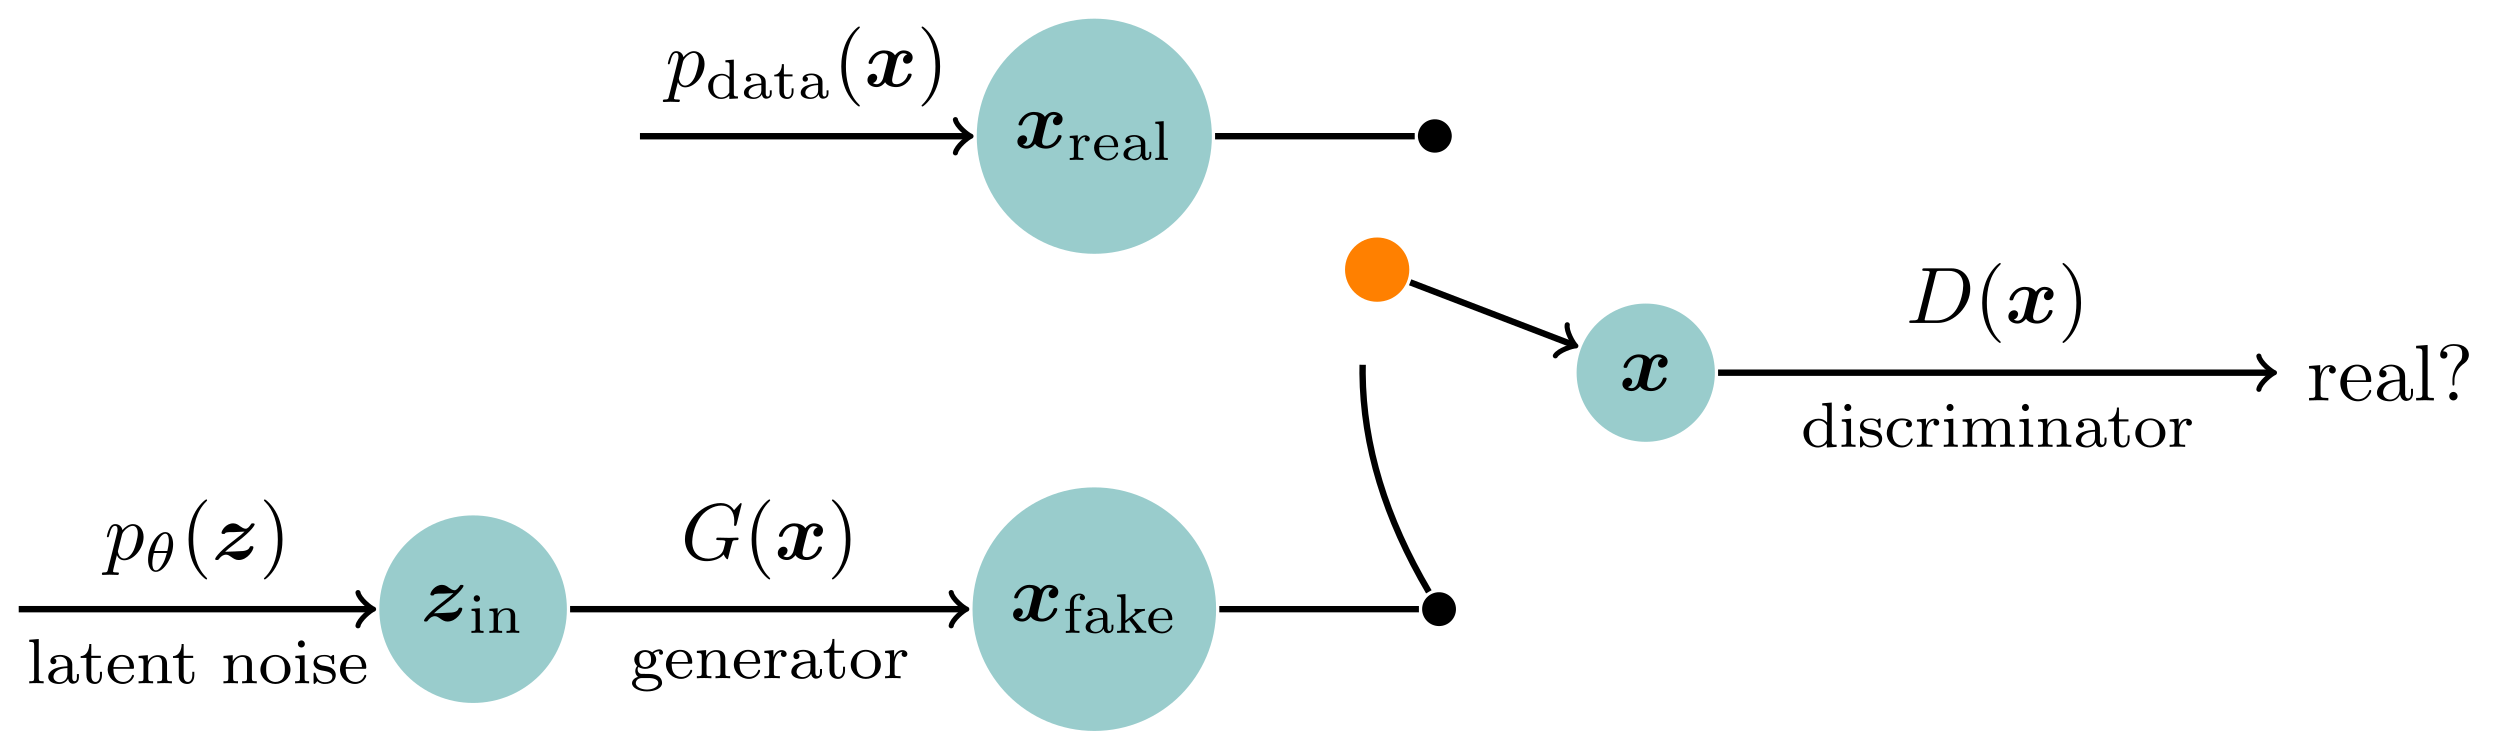
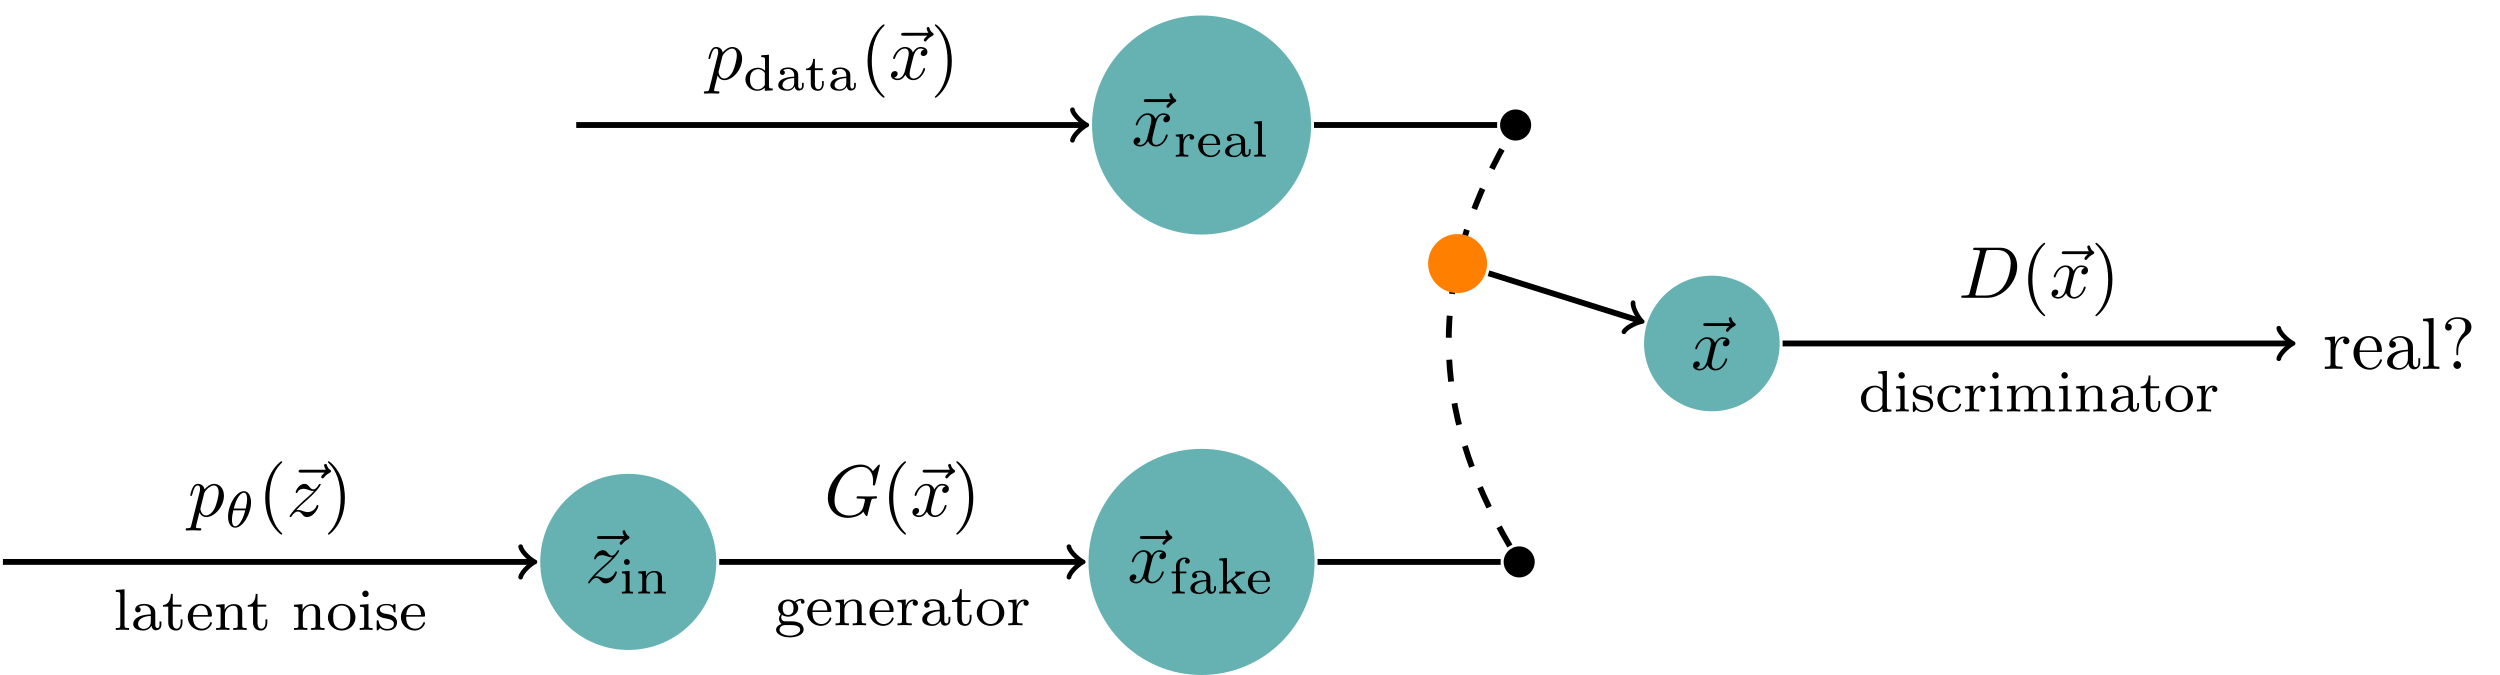
- <svg xmlns="http://www.w3.org/2000/svg" xmlns:xlink="http://www.w3.org/1999/xlink" width="415.893" height="121.6" viewBox="0 0 311.92 91.2">
+ <svg xmlns="http://www.w3.org/2000/svg" xmlns:xlink="http://www.w3.org/1999/xlink" width="453.297" height="122.388" viewBox="0 0 339.973 91.791">
  <defs>
    <symbol overflow="visible" id="a">
-       <path d="M2.406-3.406h.406c.391-.016.891-.047 1.282-.063-.282.266-.438.422-1.438 1.188C.641-.75.422-.094.422-.062c0 .14.14.14.219.14.171 0 .171-.015.25-.11.359-.5.718-.562.89-.562.266 0 .485.172.64.281.313.22.563.391.938.391 1.11 0 1.844-1.219 1.844-1.594 0-.14-.172-.14-.234-.14-.078 0-.188 0-.219.093-.078.188-.188.438-.86.516-.046.016-2 .094-2.218.094.281-.266.437-.422 1.453-1.188 2.016-1.53 2.234-2.187 2.234-2.218 0-.141-.14-.141-.218-.141-.157 0-.172 0-.235.094-.234.343-.437.578-.672.578-.25 0-.468-.156-.703-.313-.234-.187-.484-.359-.86-.359-.874 0-1.452.875-1.452 1.188 0 .14.172.14.25.14.093 0 .203 0 .218-.125.141-.078.22-.078.516-.11zm0 0" />
-     </symbol>
-     <symbol overflow="visible" id="e">
-       <path d="M5.344-4a.744.744 0 00-.532.688c0 .218.157.468.485.468.36 0 .719-.297.719-.781 0-.531-.516-.875-1.125-.875-.579 0-.938.422-1.079.61-.25-.422-.796-.61-1.374-.61C1.188-4.5.516-3.281.516-2.953c0 .14.14.14.234.14.125 0 .188 0 .234-.124.282-.907 1-1.204 1.407-1.204.375 0 .562.172.562.485 0 .203-.14.75-.234 1.11l-.344 1.358c-.14.61-.5.907-.844.907-.047 0-.281 0-.468-.14a.759.759 0 00.53-.688.477.477 0 00-.5-.47c-.343 0-.718.298-.718.782 0 .531.531.875 1.14.875.563 0 .938-.422 1.063-.61.25.423.813.61 1.375.61 1.266 0 1.938-1.219 1.938-1.547 0-.14-.157-.14-.235-.14-.125 0-.187 0-.234.125C5.14-.578 4.422-.281 4-.281c-.375 0-.547-.172-.547-.5 0-.203.125-.735.219-1.11.062-.25.297-1.187.344-1.343.156-.61.5-.907.843-.907.063 0 .282 0 .485.141zm0 0" />
+       <path d="M5.36-5.938c-.141.141-.47.422-.47.594 0 .094.094.203.188.203s.14-.078.203-.14c.11-.14.344-.422.782-.64.062-.048.171-.095.171-.204 0-.11-.078-.156-.14-.203a1.034 1.034 0 01-.407-.563c-.03-.093-.062-.234-.203-.234-.14 0-.203.14-.203.219 0 .047.078.36.235.578h-3.36c-.156 0-.344 0-.344.203 0 .188.188.188.344.188zm0 0" />
    </symbol>
    <symbol overflow="visible" id="b">
+       <path d="M1.328-.828c.531-.578.828-.828 1.188-1.14 0 0 .609-.532.968-.891.954-.922 1.172-1.407 1.172-1.454 0-.093-.093-.093-.11-.093-.077 0-.093.015-.155.11-.297.484-.5.64-.735.64-.25 0-.36-.156-.515-.328-.188-.22-.36-.422-.688-.422-.75 0-1.203.922-1.203 1.14 0 .047.031.11.11.11.093 0 .109-.047.14-.11.188-.468.766-.468.844-.468.203 0 .39.062.625.14.406.156.515.156.765.156-.359.422-1.187 1.141-1.375 1.297l-.906.844C.781-.625.422-.063.422.016c0 .093.11.093.125.093C.625.11.64.094.703-.016c.235-.359.531-.625.86-.625.218 0 .328.094.578.375.156.22.343.375.625.375 1 0 1.578-1.265 1.578-1.53 0-.048-.047-.11-.125-.11-.094 0-.11.062-.14.14-.235.641-.876.829-1.204.829-.188 0-.375-.063-.578-.125-.344-.125-.5-.172-.703-.172-.016 0-.172 0-.266.03zm0 0" />
+     </symbol>
+     <symbol overflow="visible" id="f">
+       <path d="M3.328-3.016c.063-.25.297-1.171.985-1.171.046 0 .296 0 .5.125a.578.578 0 00-.47.546c0 .157.11.344.376.344a.546.546 0 00.531-.578c0-.516-.578-.656-.922-.656-.578 0-.922.531-1.047.75-.25-.656-.781-.75-1.078-.75-1.031 0-1.61 1.281-1.61 1.531 0 .11.11.11.126.11.078 0 .11-.032.125-.11.344-1.063 1-1.313 1.344-1.313.187 0 .53.094.53.672 0 .313-.171.97-.53 2.375-.157.61-.516 1.032-.954 1.032-.062 0-.28 0-.5-.125.25-.063.47-.266.47-.547 0-.266-.22-.344-.36-.344-.313 0-.547.25-.547.578 0 .453.484.656.922.656.672 0 1.031-.703 1.047-.75.125.36.484.75 1.078.75 1.031 0 1.594-1.28 1.594-1.53 0-.11-.079-.11-.11-.11-.094 0-.11.047-.14.11-.329 1.077-1 1.312-1.313 1.312-.39 0-.547-.313-.547-.657 0-.218.047-.437.156-.875zm0 0" />
+     </symbol>
+     <symbol overflow="visible" id="k">
+       <path d="M7.578-6.922c0-.031-.016-.11-.11-.11-.03 0-.046.016-.155.126l-.688.765c-.094-.14-.547-.89-1.656-.89C2.734-7.031.5-4.828.5-2.516.5-.922 1.61.22 3.219.22c.437 0 .89-.094 1.25-.235.5-.203.687-.406.86-.609.093.25.359.61.452.61.047 0 .078-.032.078-.032.016-.015.11-.406.157-.61l.187-.765.14-.516c.11-.437.11-.468.688-.468.047 0 .157-.016.157-.203 0-.079-.047-.11-.125-.11-.235 0-.829.031-1.047.031-.313 0-1.094-.03-1.407-.03-.078 0-.203 0-.203.202 0 .11.078.11.297.11.016 0 .297 0 .531.015.266.032.313.063.313.188 0 .094-.11.531-.219.906C5.047-.203 3.766-.094 3.406-.094c-.953 0-2-.562-2-2.094 0-.312.094-1.953 1.14-3.25.548-.671 1.517-1.28 2.5-1.28 1.016 0 1.61.765 1.61 1.921 0 .406-.031.406-.031.516 0 .093.11.093.14.093.126 0 .126-.015.188-.203zm0 0" />
+     </symbol>
+     <symbol overflow="visible" id="u">
+       <path d="M.453 1.219c-.078.343-.11.406-.547.406-.11 0-.218 0-.218.188 0 .078.046.125.124.125.266 0 .563-.032.829-.032.343 0 .671.032 1 .032.046 0 .171 0 .171-.204 0-.109-.093-.109-.234-.109-.5 0-.5-.063-.5-.156 0-.125.422-1.75.484-2 .125.297.407.64.922.64 1.157 0 2.407-1.453 2.407-2.921 0-.938-.579-1.594-1.329-1.594-.5 0-.984.36-1.312.75-.094-.547-.531-.75-.89-.75-.47 0-.657.39-.735.562-.188.344-.313.938-.313.969 0 .11.094.11.11.11.11 0 .11-.016.172-.235.172-.703.375-1.188.734-1.188.172 0 .313.079.313.454 0 .234-.032.343-.079.515zm1.75-4.328c.063-.266.344-.547.516-.704.36-.296.64-.374.812-.374.39 0 .64.343.64.937 0 .594-.327 1.734-.515 2.11-.344.702-.812 1.03-1.187 1.03-.656 0-.781-.828-.781-.89 0-.016 0-.031.03-.156zm0 0" />
+     </symbol>
+     <symbol overflow="visible" id="I">
+       <path d="M1.578-.781c-.094.39-.11.469-.906.469-.156 0-.266 0-.266.187C.406 0 .484 0 .672 0h3.312c2.063 0 4.032-2.11 4.032-4.281 0-1.407-.844-2.532-2.344-2.532H2.328c-.187 0-.297 0-.297.188 0 .125.078.125.281.125.126 0 .313.016.422.016.172.03.22.046.22.171 0 .032 0 .063-.032.188zm2.156-5.344c.094-.344.11-.375.547-.375h1.063c.968 0 1.797.531 1.797 1.844 0 .484-.188 2.125-1.047 3.218A2.919 2.919 0 013.797-.313H2.453c-.094-.015-.125-.03-.125-.109 0-.031 0-.047.047-.219zm0 0" />
+     </symbol>
+     <symbol overflow="visible" id="c">
      <path d="M1.469-4.297a.413.413 0 00-.407-.406.4.4 0 00-.39.406.4.4 0 00.39.406.394.394 0 00.407-.406zM.406-3v.25c.438 0 .5.047.5.39v1.813c0 .297-.062.297-.515.297V0c.015 0 .5-.031.78-.031.25 0 .5.015.735.031v-.25c-.406 0-.468 0-.468-.297v-2.531zm0 0" />
    </symbol>
-     <symbol overflow="visible" id="c">
+     <symbol overflow="visible" id="d">
      <path d="M3.594-2.11c0-.609-.297-.968-1.047-.968-.578 0-.938.312-1.14.687v-.687L.374-3v.25c.469 0 .531.047.531.39v1.813c0 .297-.078.297-.531.297V0c.016 0 .5-.031.797-.031.25 0 .734.031.797.031v-.25c-.453 0-.516 0-.516-.297v-1.265c0-.72.578-1.063 1.031-1.063.485 0 .547.375.547.734v1.594c0 .297-.062.297-.515.297V0c.015 0 .5-.031.796-.031.25 0 .735.031.797.031v-.25c-.453 0-.515 0-.515-.297zm0 0" />
    </symbol>
-     <symbol overflow="visible" id="f">
+     <symbol overflow="visible" id="g">
      <path d="M1.438-2.75h.875V-3h-.907v-.781c0-.64.375-.922.672-.922.063 0 .14 0 .203.031-.094.047-.156.156-.156.281 0 .188.14.313.328.313s.328-.125.328-.313c0-.312-.312-.515-.687-.515-.547 0-1.188.39-1.188 1.125V-3H.312v.25h.594v2.203c0 .297-.062.297-.515.297V0c.03 0 .515-.031.796-.031.297 0 .61.015.907.031v-.25h-.14c-.516 0-.516-.078-.516-.313zm0 0" />
    </symbol>
-     <symbol overflow="visible" id="g">
+     <symbol overflow="visible" id="h">
      <path d="M3.11-1.875c0-.36 0-.625-.329-.89C2.5-3 2.171-3.11 1.75-3.11c-.656 0-1.125.25-1.125.671 0 .235.156.344.344.344a.32.32 0 00.328-.328.319.319 0 00-.25-.312c.25-.172.656-.172.687-.172.391 0 .829.25.829.844v.203c-.391.015-.844.046-1.36.234-.625.219-.812.61-.812.922 0 .594.718.765 1.218.765.547 0 .875-.312 1.032-.578.015.282.203.547.53.547.017 0 .688 0 .688-.656v-.39h-.234v.374c0 .079 0 .407-.266.407-.25 0-.25-.329-.25-.407zm-.547.89c0 .672-.594.86-.907.86-.36 0-.687-.234-.687-.578 0-.39.328-.922 1.594-.969zm0 0" />
    </symbol>
-     <symbol overflow="visible" id="h">
+     <symbol overflow="visible" id="i">
      <path d="M2.25-1.89c.86-.657 1.094-.844 1.563-.86V-3c-.141.016-.329.031-.47.031-.28 0-.562-.015-.827-.031v.25c.078.016.125.063.125.125 0 .11-.141.234-.22.297l-1.03.797v-3.313l-1.047.078v.25c.469 0 .515.063.515.391v3.578C.86-.25.797-.25.344-.25V0c.25-.016.515-.031.765-.031.266 0 .516.015.782.031v-.25c-.454 0-.532 0-.532-.297v-.672l.516-.39.75.953c.078.078.156.187.156.281 0 .11-.125.125-.187.125V0c.094 0 .578-.031.781-.031.203 0 .406.015.61.031v-.25c-.25 0-.407-.016-.61-.266zm0 0" />
    </symbol>
-     <symbol overflow="visible" id="i">
+     <symbol overflow="visible" id="j">
      <path d="M3.063-1.594c.156 0 .203 0 .203-.14 0-.625-.344-1.375-1.391-1.375a1.59 1.59 0 00-1.61 1.578c0 .89.782 1.593 1.704 1.593.937 0 1.297-.75 1.297-.906 0-.015-.016-.094-.125-.094-.094 0-.11.047-.125.11-.22.562-.75.672-1 .672-.329 0-.641-.14-.844-.406-.266-.329-.266-.75-.266-1.032zM.905-1.766c.078-.984.703-1.14.969-1.14.86 0 .89.969.906 1.14zm0 0" />
    </symbol>
+     <symbol overflow="visible" id="z">
+       <path d="M1.39-1.594c0-.578.266-1.281.938-1.281a.325.325 0 00-.125.25c0 .234.188.313.313.313.171 0 .328-.11.328-.313 0-.234-.235-.453-.563-.453-.344 0-.734.219-.937.75v-.75L.344-3v.25c.469 0 .515.047.515.39v1.813C.86-.25.797-.25.344-.25V0c.031 0 .5-.031.797-.031.296 0 .593.015.906.031v-.25h-.14c-.516 0-.516-.078-.516-.313zm0 0" />
+     </symbol>
+     <symbol overflow="visible" id="A">
+       <path d="M1.438-4.844L.39-4.766v.25c.468 0 .515.063.515.391v3.578c0 .297-.062.297-.515.297V0c.015 0 .5-.031.78-.031.266 0 .516.015.782.031v-.25c-.453 0-.516 0-.516-.297zm0 0" />
+     </symbol>
+     <symbol overflow="visible" id="B">
+       <path d="M2.484-4.766v.25c.47 0 .516.063.516.391v1.453a1.371 1.371 0 00-.969-.406c-.937 0-1.703.703-1.703 1.578 0 .875.734 1.563 1.61 1.563.578 0 .921-.297 1.03-.422v.421L4.048 0v-.25c-.469 0-.516-.047-.516-.39v-4.204zM2.97-.734c-.172.328-.531.609-.985.609-.39 0-.671-.234-.812-.438-.14-.203-.219-.484-.219-.921 0-.172 0-.688.281-1.016.282-.313.625-.375.829-.375.328 0 .64.156.828.406.078.11.078.11.078.25zm0 0" />
+     </symbol>
+     <symbol overflow="visible" id="C">
+       <path d="M1.406-2.75h1.078V-3H1.406v-1.281h-.25c0 .625-.281 1.312-.953 1.328v.203h.64v1.875c0 .781.595.938.985.938.469 0 .781-.391.781-.938v-.39h-.234v.374c0 .485-.219.735-.5.735-.469 0-.469-.578-.469-.703zm0 0" />
+     </symbol>
+     <symbol overflow="visible" id="l">
+       <path d="M3.297 2.39c0-.03 0-.046-.172-.218C1.891.922 1.562-.968 1.562-2.5c0-1.734.375-3.469 1.61-4.703.125-.125.125-.14.125-.172 0-.078-.031-.11-.094-.11-.11 0-1 .688-1.594 1.954C1.11-4.438.984-3.328.984-2.5c0 .781.11 1.984.657 3.125C2.25 1.844 3.094 2.5 3.203 2.5c.063 0 .094-.031.094-.11zm0 0" />
+     </symbol>
+     <symbol overflow="visible" id="m">
+       <path d="M2.875-2.5c0-.766-.11-1.969-.656-3.11C1.625-6.827.766-7.483.672-7.483a.107.107 0 00-.11.109c0 .031 0 .047.188.234.984.985 1.547 2.563 1.547 4.641 0 1.719-.36 3.469-1.594 4.719-.14.125-.14.14-.14.172 0 .062.046.109.109.109.094 0 1-.688 1.578-1.953.516-1.094.625-2.203.625-3.047zm0 0" />
+     </symbol>
+     <symbol overflow="visible" id="D">
+       <path d="M1.672-3.313v-1.093l-1.39.11v.312c.702 0 .78.062.78.562V-.75c0 .438-.109.438-.78.438V0c.39-.016.859-.031 1.14-.031.39 0 .86 0 1.266.031v-.313h-.22c-.734 0-.75-.109-.75-.468v-1.531c0-.985.423-1.876 1.173-1.876.062 0 .093 0 .109.016-.031 0-.234.125-.234.39 0 .266.218.423.437.423a.421.421 0 00.422-.438c0-.312-.313-.61-.734-.61-.735 0-1.094.673-1.22 1.095zm0 0" />
+     </symbol>
+     <symbol overflow="visible" id="E">
+       <path d="M1.11-2.516C1.171-4 2.015-4.25 2.36-4.25c1.015 0 1.124 1.344 1.124 1.734zm0 .22h2.78c.22 0 .25 0 .25-.22 0-.984-.546-1.953-1.78-1.953C1.202-4.469.28-3.437.28-2.187.281-.86 1.328.108 2.47.108 3.688.11 4.14-1 4.14-1.187c0-.094-.079-.125-.141-.125-.078 0-.11.062-.125.14C3.531-.14 2.625-.14 2.531-.14c-.5 0-.89-.296-1.125-.671-.297-.47-.297-1.125-.297-1.485zm0 0" />
+     </symbol>
+     <symbol overflow="visible" id="F">
+       <path d="M3.313-.75c.046.39.312.813.78.813.22 0 .829-.141.829-.954v-.562h-.25v.562c0 .579-.25.641-.36.641-.328 0-.375-.453-.375-.5v-1.984c0-.422 0-.813-.359-1.188-.39-.39-.89-.547-1.36-.547-.827 0-1.515.469-1.515 1.125 0 .297.203.469.469.469a.435.435 0 00.453-.453c0-.125-.047-.453-.516-.453.282-.36.766-.469 1.079-.469.5 0 1.062.39 1.062 1.281v.36c-.516.03-1.203.062-1.828.359-.75.344-1 .86-1 1.297 0 .812.969 1.062 1.594 1.062.656 0 1.109-.406 1.296-.859zM3.25-2.39v1c0 .937-.719 1.28-1.172 1.28-.484 0-.89-.343-.89-.843 0-.547.421-1.375 2.062-1.438zm0 0" />
+     </symbol>
+     <symbol overflow="visible" id="G">
+       <path d="M1.766-6.922l-1.438.11v.312c.703 0 .781.063.781.563V-.75c0 .438-.109.438-.78.438V0c.327-.016.859-.031 1.109-.031s.734.015 1.109.031v-.313c-.672 0-.781 0-.781-.437zm0 0" />
+     </symbol>
+     <symbol overflow="visible" id="H">
+       <path d="M2.344-2.484c0-1.25.969-1.97 1.312-2.22.266-.202.485-.562.485-.984 0-.578-.407-1.343-1.891-1.343-1.078 0-1.688.687-1.688 1.328 0 .344.22.484.454.484.28 0 .453-.203.453-.468 0-.438-.407-.438-.547-.438.297-.531.875-.688 1.297-.688 1.094 0 1.094.688 1.094 1.079 0 .578-.157.765-.344.937-.656.719-.875 1.64-.875 2.25v.438c0 .187 0 .25.125.25s.125-.094.125-.282zm.39 1.953a.534.534 0 00-.515-.531.537.537 0 00-.531.53c0 .298.234.532.53.532a.524.524 0 00.516-.531zm0 0" />
+     </symbol>
+     <symbol overflow="visible" id="n">
+       <path d="M1.375-.547C1.125-.578.937-.78.937-1.078c0-.188.047-.266.094-.328.344.187.657.234.844.234.781 0 1.375-.547 1.375-1.172 0-.297-.14-.562-.328-.765.11-.094.375-.266.765-.266-.03.016-.078.063-.078.188 0 .14.11.25.25.25a.25.25 0 00.25-.266.43.43 0 00-.453-.406c-.14 0-.531.046-.89.375a1.585 1.585 0 00-.891-.282c-.781 0-1.36.547-1.36 1.172 0 .375.204.656.376.813a.934.934 0 00.094 1.36c-.422.108-.75.421-.75.78 0 .579.828 1.032 1.874 1.032 1 0 1.875-.407 1.875-1.047 0-.422-.25-.766-.515-.89-.469-.25-.86-.25-1.64-.25zm.5-.86c-.734 0-.734-.765-.734-.937 0-.297.03-.5.156-.656a.717.717 0 01.578-.281c.734 0 .734.765.734.937 0 .297-.03.5-.156.656a.703.703 0 01-.578.282zM2.25-.03c.219 0 1.266 0 1.266.64 0 .422-.61.797-1.407.797-.796 0-1.406-.375-1.406-.797 0-.171.14-.64.781-.64zm0 0" />
+     </symbol>
+     <symbol overflow="visible" id="o">
+       <path d="M3.297-1.813c.172 0 .219 0 .219-.187 0-.703-.391-1.547-1.516-1.547-.984 0-1.766.813-1.766 1.797 0 1.031.86 1.828 1.875 1.828 1 0 1.407-.844 1.407-1.031a.12.12 0 00-.125-.11c-.094 0-.11.047-.125.094a1.14 1.14 0 01-1.11.797c-.36 0-.734-.156-.969-.531-.234-.36-.234-.875-.234-1.11zM.953-2.03c.078-1.11.75-1.297 1.047-1.297.938 0 .969 1.125.969 1.297zm0 0" />
+     </symbol>
+     <symbol overflow="visible" id="p">
+       <path d="M3.875-2.422c0-.656-.313-1.094-1.14-1.094a1.38 1.38 0 00-1.25.766v-.766l-1.157.094v.266c.547 0 .61.047.61.437v2.094c0 .36-.094.36-.61.36V0c.344-.031.688-.031.906-.031.235 0 .563 0 .907.031v-.266c-.5 0-.61 0-.61-.359v-1.438c0-.843.64-1.234 1.125-1.234s.61.344.61.844v1.828c0 .36-.094.36-.61.36V0c.344-.031.703-.031.906-.031.235 0 .579 0 .922.031v-.266c-.515 0-.609 0-.609-.359zm0 0" />
+     </symbol>
+     <symbol overflow="visible" id="q">
+       <path d="M1.469-1.813c0-.609.25-1.468 1.015-1.484-.046.031-.14.094-.14.281 0 .25.203.36.36.36.187 0 .358-.125.358-.36 0-.28-.25-.5-.609-.5-.515 0-.875.391-1.031.844h-.016v-.844l-1.125.094v.266c.547 0 .61.047.61.437v2.094c0 .36-.11.36-.61.36V0c.313-.031.75-.031.938-.031.468 0 .484 0 1 .031v-.266h-.156c-.579 0-.594-.078-.594-.375zm0 0" />
+     </symbol>
+     <symbol overflow="visible" id="r">
+       <path d="M3.344-2.375c0-.781-.75-1.172-1.485-1.172-.656 0-1.25.25-1.25.781a.36.36 0 00.375.375c.235 0 .375-.156.375-.375 0-.187-.109-.328-.296-.359.296-.203.734-.203.78-.203.454 0 .891.312.891.969v.234c-.453.031-.984.047-1.546.281-.704.313-.844.766-.844 1.032 0 .687.812.89 1.36.89.577 0 .937-.328 1.124-.64.031.296.235.609.594.609.078 0 .75-.031.75-.766v-.437h-.25v.437c0 .328-.11.453-.281.453-.297 0-.297-.359-.297-.453zm-.61 1.25c0 .781-.64.984-.968.984C1.359-.14 1-.42 1-.812c0-.516.5-1.063 1.734-1.094zm0 0" />
+     </symbol>
+     <symbol overflow="visible" id="s">
+       <path d="M1.484-3.172h1.188v-.265H1.484v-1.47h-.25c0 .735-.328 1.485-1.078 1.516v.22h.719V-1c0 .938.719 1.078 1.078 1.078.547 0 .86-.469.86-1.078v-.438h-.25v.422c0 .547-.25.844-.547.844-.532 0-.532-.687-.532-.812zm0 0" />
+     </symbol>
+     <symbol overflow="visible" id="t">
+       <path d="M3.984-1.703c0-.984-.828-1.844-1.875-1.844-1.046 0-1.875.86-1.875 1.844 0 1 .86 1.781 1.875 1.781 1.032 0 1.875-.781 1.875-1.781zM2.11-.172c-.421 0-.765-.203-.937-.484-.203-.328-.219-.719-.219-1.11 0-.312 0-.78.235-1.125.218-.28.546-.437.921-.437.422 0 .766.203.938.469.219.343.234.765.234 1.093 0 .36-.015.797-.25 1.141-.203.313-.562.453-.922.453zm0 0" />
+     </symbol>
+     <symbol overflow="visible" id="w">
+       <path d="M1.516-5.531l-1.188.093v.266c.547 0 .61.047.61.438v4.109c0 .36-.094.36-.61.36V0c.313-.031.766-.031.906-.031.157 0 .579 0 .891.031v-.266c-.5 0-.61 0-.61-.359zm0 0" />
+     </symbol>
+     <symbol overflow="visible" id="x">
+       <path d="M1.547-4.906c0-.235-.172-.453-.438-.453a.437.437 0 00-.437.437.45.45 0 00.437.453.436.436 0 00.438-.437zM.359-3.422v.266c.516 0 .579.047.579.437v2.094c0 .36-.094.36-.61.36V0c.313-.031.766-.031.89-.031.095 0 .579 0 .86.031v-.266c-.531 0-.562-.03-.562-.343v-2.907zm0 0" />
+     </symbol>
    <symbol overflow="visible" id="y">
-       <path d="M1.39-1.594c0-.578.266-1.281.938-1.281a.325.325 0 00-.125.25c0 .234.188.313.313.313.171 0 .328-.11.328-.313 0-.234-.235-.453-.563-.453-.344 0-.734.219-.937.75v-.75L.344-3v.25c.469 0 .515.047.515.39v1.813C.86-.25.797-.25.344-.25V0c.031 0 .5-.031.797-.031.296 0 .593.015.906.031v-.25h-.14c-.516 0-.516-.078-.516-.313zm0 0" />
-     </symbol>
-     <symbol overflow="visible" id="z">
-       <path d="M1.438-4.844L.39-4.766v.25c.468 0 .515.063.515.391v3.578c0 .297-.062.297-.515.297V0c.015 0 .5-.031.78-.031.266 0 .516.015.782.031v-.25c-.453 0-.516 0-.516-.297zm0 0" />
-     </symbol>
-     <symbol overflow="visible" id="A">
-       <path d="M2.484-4.766v.25c.47 0 .516.063.516.391v1.453a1.371 1.371 0 00-.969-.406c-.937 0-1.703.703-1.703 1.578 0 .875.734 1.563 1.61 1.563.578 0 .921-.297 1.03-.422v.421L4.048 0v-.25c-.469 0-.516-.047-.516-.39v-4.204zM2.97-.734c-.172.328-.531.609-.985.609-.39 0-.671-.234-.812-.438-.14-.203-.219-.484-.219-.921 0-.172 0-.688.281-1.016.282-.313.625-.375.829-.375.328 0 .64.156.828.406.078.11.078.11.078.25zm0 0" />
-     </symbol>
-     <symbol overflow="visible" id="B">
-       <path d="M1.406-2.75h1.078V-3H1.406v-1.281h-.25c0 .625-.281 1.312-.953 1.328v.203h.64v1.875c0 .781.595.938.985.938.469 0 .781-.391.781-.938v-.39h-.234v.374c0 .485-.219.735-.5.735-.469 0-.469-.578-.469-.703zm0 0" />
-     </symbol>
-     <symbol overflow="visible" id="j">
-       <path d="M7.578-6.922c0-.031-.016-.11-.11-.11-.03 0-.046.016-.155.126l-.688.765c-.094-.14-.547-.89-1.656-.89C2.734-7.031.5-4.828.5-2.516.5-.922 1.61.22 3.219.22c.437 0 .89-.094 1.25-.235.5-.203.687-.406.86-.609.093.25.359.61.452.61.047 0 .078-.032.078-.032.016-.015.11-.406.157-.61l.187-.765.14-.516c.11-.437.11-.468.688-.468.047 0 .157-.016.157-.203 0-.079-.047-.11-.125-.11-.235 0-.829.031-1.047.031-.313 0-1.094-.03-1.407-.03-.078 0-.203 0-.203.202 0 .11.078.11.297.11.016 0 .297 0 .531.015.266.032.313.063.313.188 0 .094-.11.531-.219.906C5.047-.203 3.766-.094 3.406-.094c-.953 0-2-.562-2-2.094 0-.312.094-1.953 1.14-3.25.548-.671 1.517-1.28 2.5-1.28 1.016 0 1.61.765 1.61 1.921 0 .406-.031.406-.031.516 0 .093.11.093.14.093.126 0 .126-.015.188-.203zm0 0" />
-     </symbol>
-     <symbol overflow="visible" id="t">
-       <path d="M.453 1.219c-.078.343-.11.406-.547.406-.11 0-.218 0-.218.188 0 .078.046.125.124.125.266 0 .563-.032.829-.032.343 0 .671.032 1 .032.046 0 .171 0 .171-.204 0-.109-.093-.109-.234-.109-.5 0-.5-.063-.5-.156 0-.125.422-1.75.484-2 .125.297.407.64.922.64 1.157 0 2.407-1.453 2.407-2.921 0-.938-.579-1.594-1.329-1.594-.5 0-.984.36-1.312.75-.094-.547-.531-.75-.89-.75-.47 0-.657.39-.735.562-.188.344-.313.938-.313.969 0 .11.094.11.11.11.11 0 .11-.016.172-.235.172-.703.375-1.188.734-1.188.172 0 .313.079.313.454 0 .234-.032.343-.079.515zm1.75-4.328c.063-.266.344-.547.516-.704.36-.296.64-.374.812-.374.39 0 .64.343.64.937 0 .594-.327 1.734-.515 2.11-.344.702-.812 1.03-1.187 1.03-.656 0-.781-.828-.781-.89 0-.016 0-.031.03-.156zm0 0" />
-     </symbol>
-     <symbol overflow="visible" id="H">
-       <path d="M1.578-.781c-.094.39-.11.469-.906.469-.156 0-.266 0-.266.187C.406 0 .484 0 .672 0h3.312c2.063 0 4.032-2.11 4.032-4.281 0-1.407-.844-2.532-2.344-2.532H2.328c-.187 0-.297 0-.297.188 0 .125.078.125.281.125.126 0 .313.016.422.016.172.03.22.046.22.171 0 .032 0 .063-.032.188zm2.156-5.344c.094-.344.11-.375.547-.375h1.063c.968 0 1.797.531 1.797 1.844 0 .484-.188 2.125-1.047 3.218A2.919 2.919 0 013.797-.313H2.453c-.094-.015-.125-.03-.125-.109 0-.031 0-.047.047-.219zm0 0" />
-     </symbol>
-     <symbol overflow="visible" id="k">
-       <path d="M3.297 2.39c0-.03 0-.046-.172-.218C1.891.922 1.562-.968 1.562-2.5c0-1.734.375-3.469 1.61-4.703.125-.125.125-.14.125-.172 0-.078-.031-.11-.094-.11-.11 0-1 .688-1.594 1.954C1.11-4.438.984-3.328.984-2.5c0 .781.11 1.984.657 3.125C2.25 1.844 3.094 2.5 3.203 2.5c.063 0 .094-.031.094-.11zm0 0" />
-     </symbol>
-     <symbol overflow="visible" id="l">
-       <path d="M2.875-2.5c0-.766-.11-1.969-.656-3.11C1.625-6.827.766-7.483.672-7.483a.107.107 0 00-.11.109c0 .031 0 .047.188.234.984.985 1.547 2.563 1.547 4.641 0 1.719-.36 3.469-1.594 4.719-.14.125-.14.14-.14.172 0 .062.046.109.109.109.094 0 1-.688 1.578-1.953.516-1.094.625-2.203.625-3.047zm0 0" />
-     </symbol>
-     <symbol overflow="visible" id="C">
-       <path d="M1.672-3.313v-1.093l-1.39.11v.312c.702 0 .78.062.78.562V-.75c0 .438-.109.438-.78.438V0c.39-.016.859-.031 1.14-.031.39 0 .86 0 1.266.031v-.313h-.22c-.734 0-.75-.109-.75-.468v-1.531c0-.985.423-1.876 1.173-1.876.062 0 .093 0 .109.016-.031 0-.234.125-.234.39 0 .266.218.423.437.423a.421.421 0 00.422-.438c0-.312-.313-.61-.734-.61-.735 0-1.094.673-1.22 1.095zm0 0" />
-     </symbol>
-     <symbol overflow="visible" id="D">
-       <path d="M1.11-2.516C1.171-4 2.015-4.25 2.36-4.25c1.015 0 1.124 1.344 1.124 1.734zm0 .22h2.78c.22 0 .25 0 .25-.22 0-.984-.546-1.953-1.78-1.953C1.202-4.469.28-3.437.28-2.187.281-.86 1.328.108 2.47.108 3.688.11 4.14-1 4.14-1.187c0-.094-.079-.125-.141-.125-.078 0-.11.062-.125.14C3.531-.14 2.625-.14 2.531-.14c-.5 0-.89-.296-1.125-.671-.297-.47-.297-1.125-.297-1.485zm0 0" />
-     </symbol>
-     <symbol overflow="visible" id="E">
-       <path d="M3.313-.75c.046.39.312.813.78.813.22 0 .829-.141.829-.954v-.562h-.25v.562c0 .579-.25.641-.36.641-.328 0-.375-.453-.375-.5v-1.984c0-.422 0-.813-.359-1.188-.39-.39-.89-.547-1.36-.547-.827 0-1.515.469-1.515 1.125 0 .297.203.469.469.469a.435.435 0 00.453-.453c0-.125-.047-.453-.516-.453.282-.36.766-.469 1.079-.469.5 0 1.062.39 1.062 1.281v.36c-.516.03-1.203.062-1.828.359-.75.344-1 .86-1 1.297 0 .812.969 1.062 1.594 1.062.656 0 1.109-.406 1.296-.859zM3.25-2.39v1c0 .937-.719 1.28-1.172 1.28-.484 0-.89-.343-.89-.843 0-.547.421-1.375 2.062-1.438zm0 0" />
-     </symbol>
-     <symbol overflow="visible" id="F">
-       <path d="M1.766-6.922l-1.438.11v.312c.703 0 .781.063.781.563V-.75c0 .438-.109.438-.78.438V0c.327-.016.859-.031 1.109-.031s.734.015 1.109.031v-.313c-.672 0-.781 0-.781-.437zm0 0" />
-     </symbol>
-     <symbol overflow="visible" id="G">
-       <path d="M2.344-2.484c0-1.25.969-1.97 1.312-2.22.266-.202.485-.562.485-.984 0-.578-.407-1.343-1.891-1.343-1.078 0-1.688.687-1.688 1.328 0 .344.22.484.454.484.28 0 .453-.203.453-.468 0-.438-.407-.438-.547-.438.297-.531.875-.688 1.297-.688 1.094 0 1.094.688 1.094 1.079 0 .578-.157.765-.344.937-.656.719-.875 1.64-.875 2.25v.438c0 .187 0 .25.125.25s.125-.094.125-.282zm.39 1.953a.534.534 0 00-.515-.531.537.537 0 00-.531.53c0 .298.234.532.53.532a.524.524 0 00.516-.531zm0 0" />
-     </symbol>
-     <symbol overflow="visible" id="m">
-       <path d="M1.375-.547C1.125-.578.937-.78.937-1.078c0-.188.047-.266.094-.328.344.187.657.234.844.234.781 0 1.375-.547 1.375-1.172 0-.297-.14-.562-.328-.765.11-.094.375-.266.765-.266-.03.016-.078.063-.078.188 0 .14.11.25.25.25a.25.25 0 00.25-.266.43.43 0 00-.453-.406c-.14 0-.531.046-.89.375a1.585 1.585 0 00-.891-.282c-.781 0-1.36.547-1.36 1.172 0 .375.204.656.376.813a.934.934 0 00.094 1.36c-.422.108-.75.421-.75.78 0 .579.828 1.032 1.874 1.032 1 0 1.875-.407 1.875-1.047 0-.422-.25-.766-.515-.89-.469-.25-.86-.25-1.64-.25zm.5-.86c-.734 0-.734-.765-.734-.937 0-.297.03-.5.156-.656a.717.717 0 01.578-.281c.734 0 .734.765.734.937 0 .297-.03.5-.156.656a.703.703 0 01-.578.282zM2.25-.03c.219 0 1.266 0 1.266.64 0 .422-.61.797-1.407.797-.796 0-1.406-.375-1.406-.797 0-.171.14-.64.781-.64zm0 0" />
-     </symbol>
-     <symbol overflow="visible" id="n">
-       <path d="M3.297-1.813c.172 0 .219 0 .219-.187 0-.703-.391-1.547-1.516-1.547-.984 0-1.766.813-1.766 1.797 0 1.031.86 1.828 1.875 1.828 1 0 1.407-.844 1.407-1.031a.12.12 0 00-.125-.11c-.094 0-.11.047-.125.094a1.14 1.14 0 01-1.11.797c-.36 0-.734-.156-.969-.531-.234-.36-.234-.875-.234-1.11zM.953-2.03c.078-1.11.75-1.297 1.047-1.297.938 0 .969 1.125.969 1.297zm0 0" />
-     </symbol>
-     <symbol overflow="visible" id="o">
-       <path d="M3.875-2.422c0-.656-.313-1.094-1.14-1.094a1.38 1.38 0 00-1.25.766v-.766l-1.157.094v.266c.547 0 .61.047.61.437v2.094c0 .36-.094.36-.61.36V0c.344-.031.688-.031.906-.031.235 0 .563 0 .907.031v-.266c-.5 0-.61 0-.61-.359v-1.438c0-.843.64-1.234 1.125-1.234s.61.344.61.844v1.828c0 .36-.094.36-.61.36V0c.344-.031.703-.031.906-.031.235 0 .579 0 .922.031v-.266c-.515 0-.609 0-.609-.359zm0 0" />
-     </symbol>
-     <symbol overflow="visible" id="p">
-       <path d="M1.469-1.813c0-.609.25-1.468 1.015-1.484-.046.031-.14.094-.14.281 0 .25.203.36.36.36.187 0 .358-.125.358-.36 0-.28-.25-.5-.609-.5-.515 0-.875.391-1.031.844h-.016v-.844l-1.125.094v.266c.547 0 .61.047.61.437v2.094c0 .36-.11.36-.61.36V0c.313-.031.75-.031.938-.031.468 0 .484 0 1 .031v-.266h-.156c-.579 0-.594-.078-.594-.375zm0 0" />
-     </symbol>
-     <symbol overflow="visible" id="q">
-       <path d="M3.344-2.375c0-.781-.75-1.172-1.485-1.172-.656 0-1.25.25-1.25.781a.36.36 0 00.375.375c.235 0 .375-.156.375-.375 0-.187-.109-.328-.296-.359.296-.203.734-.203.78-.203.454 0 .891.312.891.969v.234c-.453.031-.984.047-1.546.281-.704.313-.844.766-.844 1.032 0 .687.812.89 1.36.89.577 0 .937-.328 1.124-.64.031.296.235.609.594.609.078 0 .75-.031.75-.766v-.437h-.25v.437c0 .328-.11.453-.281.453-.297 0-.297-.359-.297-.453zm-.61 1.25c0 .781-.64.984-.968.984C1.359-.14 1-.42 1-.812c0-.516.5-1.063 1.734-1.094zm0 0" />
-     </symbol>
-     <symbol overflow="visible" id="r">
-       <path d="M1.484-3.172h1.188v-.265H1.484v-1.47h-.25c0 .735-.328 1.485-1.078 1.516v.22h.719V-1c0 .938.719 1.078 1.078 1.078.547 0 .86-.469.86-1.078v-.438h-.25v.422c0 .547-.25.844-.547.844-.532 0-.532-.687-.532-.812zm0 0" />
-     </symbol>
-     <symbol overflow="visible" id="s">
-       <path d="M3.984-1.703c0-.984-.828-1.844-1.875-1.844-1.046 0-1.875.86-1.875 1.844 0 1 .86 1.781 1.875 1.781 1.032 0 1.875-.781 1.875-1.781zM2.11-.172c-.421 0-.765-.203-.937-.484-.203-.328-.219-.719-.219-1.11 0-.312 0-.78.235-1.125.218-.28.546-.437.921-.437.422 0 .766.203.938.469.219.343.234.765.234 1.093 0 .36-.015.797-.25 1.141-.203.313-.562.453-.922.453zm0 0" />
+       <path d="M2.844-3.344c0-.125 0-.203-.11-.203-.046 0-.062 0-.187.125-.016 0-.094.078-.11.078-.015 0-.03 0-.078-.031-.125-.094-.359-.172-.718-.172-1.11 0-1.36.594-1.36.985 0 .39.297.624.313.656.328.234.5.265 1.047.36.375.077.984.187.984.718 0 .312-.203.687-.938.687C.875-.14.641-.766.548-1.187c-.031-.11-.047-.141-.14-.141-.126 0-.126.062-.126.219v.984c0 .125 0 .203.094.203.063 0 .063 0 .203-.156.047-.047.125-.14.172-.188.36.329.734.344.938.344 1.015 0 1.359-.578 1.359-1.11 0-.374-.219-.937-1.172-1.109a10.121 10.121 0 00-.547-.093c-.25-.063-.625-.235-.625-.547 0-.235.188-.578.938-.578.89 0 .937.656.953.875 0 .062.062.093.11.093.14 0 .14-.062.14-.203zm0 0" />
+     </symbol>
+     <symbol overflow="visible" id="J">
+       <path d="M2.625-5.438v.266c.531 0 .61.047.61.438v1.687a1.409 1.409 0 00-1.079-.469c-1 0-1.875.782-1.875 1.797 0 .985.797 1.797 1.797 1.797.469 0 .86-.219 1.125-.5v.5L4.422 0v-.266c-.547 0-.61-.046-.61-.437v-4.828zm.578 4.454c0 .14 0 .171-.125.328a1.146 1.146 0 01-.953.515c-.375 0-.688-.187-.875-.484-.219-.313-.266-.703-.266-1.078 0-.469.079-.797.266-1.063.188-.296.547-.53.953-.53.375 0 .766.202 1 .608zm0 0" />
+     </symbol>
+     <symbol overflow="visible" id="K">
+       <path d="M2.938-3.156a.336.336 0 00-.266.344c0 .218.156.374.375.374s.375-.14.375-.39c0-.485-.531-.719-1.281-.719-1.11 0-1.86.875-1.86 1.828C.281-.703 1.11.078 2.11.078c1.125 0 1.407-.937 1.407-1.031 0-.094-.11-.094-.125-.094-.063 0-.094 0-.125.078a1.071 1.071 0 01-1.079.797C1.704-.172.984-.547.984-1.734c0-1.141.594-1.579 1.172-1.579.078 0 .5 0 .781.157zm0 0" />
+     </symbol>
+     <symbol overflow="visible" id="L">
+       <path d="M6.219-2.422c0-.64-.282-1.094-1.14-1.094-.735 0-1.11.5-1.235.735-.14-.578-.594-.735-1.11-.735a1.37 1.37 0 00-1.25.766v-.766l-1.156.094v.266c.547 0 .61.047.61.437v2.094c0 .36-.094.36-.61.36V0c.344-.031.688-.031.906-.031.235 0 .563 0 .907.031v-.266c-.5 0-.61 0-.61-.359v-1.438c0-.843.64-1.234 1.14-1.234.517 0 .61.406.61.844v1.828c0 .36-.11.36-.61.36V0c.345-.031.688-.031.907-.031.235 0 .563 0 .906.031v-.266c-.515 0-.609 0-.609-.359v-1.438c0-.843.64-1.234 1.14-1.234.516 0 .61.406.61.844v1.828c0 .36-.11.36-.61.36V0c.344-.031.688-.031.907-.031.234 0 .562 0 .906.031v-.266c-.516 0-.61 0-.61-.359zm0 0" />
    </symbol>
    <symbol overflow="visible" id="v">
-       <path d="M1.516-5.531l-1.188.093v.266c.547 0 .61.047.61.438v4.109c0 .36-.094.36-.61.36V0c.313-.031.766-.031.906-.031.157 0 .579 0 .891.031v-.266c-.5 0-.61 0-.61-.359zm0 0" />
-     </symbol>
-     <symbol overflow="visible" id="w">
-       <path d="M1.547-4.906c0-.235-.172-.453-.438-.453a.437.437 0 00-.437.437.45.45 0 00.437.453.436.436 0 00.438-.437zM.359-3.422v.266c.516 0 .579.047.579.437v2.094c0 .36-.094.36-.61.36V0c.313-.031.766-.031.89-.031.095 0 .579 0 .86.031v-.266c-.531 0-.562-.03-.562-.343v-2.907zm0 0" />
-     </symbol>
-     <symbol overflow="visible" id="x">
-       <path d="M2.844-3.344c0-.125 0-.203-.11-.203-.046 0-.062 0-.187.125-.016 0-.094.078-.11.078-.015 0-.03 0-.078-.031-.125-.094-.359-.172-.718-.172-1.11 0-1.36.594-1.36.985 0 .39.297.624.313.656.328.234.5.265 1.047.36.375.077.984.187.984.718 0 .312-.203.687-.938.687C.875-.14.641-.766.548-1.187c-.031-.11-.047-.141-.14-.141-.126 0-.126.062-.126.219v.984c0 .125 0 .203.094.203.063 0 .063 0 .203-.156.047-.047.125-.14.172-.188.36.329.734.344.938.344 1.015 0 1.359-.578 1.359-1.11 0-.374-.219-.937-1.172-1.109a10.121 10.121 0 00-.547-.093c-.25-.063-.625-.235-.625-.547 0-.235.188-.578.938-.578.89 0 .937.656.953.875 0 .062.062.093.11.093.14 0 .14-.062.14-.203zm0 0" />
-     </symbol>
-     <symbol overflow="visible" id="I">
-       <path d="M2.625-5.438v.266c.531 0 .61.047.61.438v1.687a1.409 1.409 0 00-1.079-.469c-1 0-1.875.782-1.875 1.797 0 .985.797 1.797 1.797 1.797.469 0 .86-.219 1.125-.5v.5L4.422 0v-.266c-.547 0-.61-.046-.61-.437v-4.828zm.578 4.454c0 .14 0 .171-.125.328a1.146 1.146 0 01-.953.515c-.375 0-.688-.187-.875-.484-.219-.313-.266-.703-.266-1.078 0-.469.079-.797.266-1.063.188-.296.547-.53.953-.53.375 0 .766.202 1 .608zm0 0" />
-     </symbol>
-     <symbol overflow="visible" id="J">
-       <path d="M2.938-3.156a.336.336 0 00-.266.344c0 .218.156.374.375.374s.375-.14.375-.39c0-.485-.531-.719-1.281-.719-1.11 0-1.86.875-1.86 1.828C.281-.703 1.11.078 2.11.078c1.125 0 1.407-.937 1.407-1.031 0-.094-.11-.094-.125-.094-.063 0-.094 0-.125.078a1.071 1.071 0 01-1.079.797C1.704-.172.984-.547.984-1.734c0-1.141.594-1.579 1.172-1.579.078 0 .5 0 .781.157zm0 0" />
-     </symbol>
-     <symbol overflow="visible" id="K">
-       <path d="M6.219-2.422c0-.64-.282-1.094-1.14-1.094-.735 0-1.11.5-1.235.735-.14-.578-.594-.735-1.11-.735a1.37 1.37 0 00-1.25.766v-.766l-1.156.094v.266c.547 0 .61.047.61.437v2.094c0 .36-.094.36-.61.36V0c.344-.031.688-.031.906-.031.235 0 .563 0 .907.031v-.266c-.5 0-.61 0-.61-.359v-1.438c0-.843.64-1.234 1.14-1.234.517 0 .61.406.61.844v1.828c0 .36-.11.36-.61.36V0c.345-.031.688-.031.907-.031.235 0 .563 0 .906.031v-.266c-.515 0-.609 0-.609-.359v-1.438c0-.843.64-1.234 1.14-1.234.516 0 .61.406.61.844v1.828c0 .36-.11.36-.61.36V0c.344-.031.688-.031.907-.031.234 0 .562 0 .906.031v-.266c-.516 0-.61 0-.61-.359zm0 0" />
-     </symbol>
-     <symbol overflow="visible" id="u">
      <path d="M3.563-3.39c0-.735-.282-1.516-.97-1.516-1.046 0-2.155 1.875-2.155 3.468 0 .829.328 1.5.968 1.5 1.047 0 2.157-1.89 2.157-3.453zm-2.344.843c.36-1.5.968-2.156 1.375-2.156.437 0 .437.766.437.89 0 .282-.047.688-.187 1.266zm1.562.25c-.203.766-.36 1.14-.578 1.485-.203.359-.484.687-.797.687-.375 0-.437-.531-.437-.906 0-.453.125-1 .187-1.266zm0 0" />
    </symbol>
-     <clipPath id="d">
-       <path d="M121 60h31v31.2h-31zm0 0" />
+     <clipPath id="e">
+       <path d="M148 61h31v30.79h-31zm0 0" />
    </clipPath>
  </defs>
-   <path d="M70.73 76.004c0-6.461-5.238-11.7-11.703-11.7-6.46 0-11.699 5.239-11.699 11.7 0 6.465 5.238 11.703 11.7 11.703 6.464 0 11.702-5.238 11.702-11.703zm0 0" fill="#9cc" />
-   <use xlink:href="#a" x="52.477" y="77.472" />
-   <use xlink:href="#b" x="58.427" y="78.966" />
-   <use xlink:href="#c" x="60.682" y="78.966" />
-   <g clip-path="url(#d)">
-     <path d="M151.73 76.004c0-8.39-6.804-15.195-15.195-15.195-8.39 0-15.195 6.804-15.195 15.195 0 8.394 6.805 15.195 15.195 15.195s15.195-6.8 15.195-15.195zm0 0" fill="#9cc" />
-   </g>
-   <use xlink:href="#e" x="126.025" y="77.472" />
-   <use xlink:href="#f" x="132.59" y="78.966" />
-   <use xlink:href="#g" x="135.06" y="78.966" />
-   <use xlink:href="#h" x="139.032" y="78.966" />
-   <use xlink:href="#i" x="143.001" y="78.966" />
-   <path d="M71.129 76.004h49.105" fill="none" stroke-width=".797" stroke="#000" stroke-miterlimit="10" />
-   <path d="M118.68 73.934c.129.777 1.554 1.941 1.941 2.07-.387.129-1.812 1.297-1.941 2.074" fill="none" stroke-width=".638" stroke-linecap="round" stroke-linejoin="round" stroke="#000" stroke-miterlimit="10" />
-   <use xlink:href="#j" x="84.96" y="69.796" />
-   <use xlink:href="#k" x="92.794" y="69.796" />
-   <use xlink:href="#e" x="96.668" y="69.796" />
-   <use xlink:href="#l" x="103.234" y="69.796" />
-   <use xlink:href="#m" x="78.62" y="84.627" />
-   <use xlink:href="#n" x="82.854" y="84.627" />
-   <use xlink:href="#o" x="86.618" y="84.627" />
-   <use xlink:href="#n" x="91.323" y="84.627" />
-   <use xlink:href="#p" x="95.086" y="84.627" />
-   <use xlink:href="#q" x="98.387" y="84.627" />
-   <use xlink:href="#r" x="102.621" y="84.627" />
-   <use xlink:href="#s" x="105.914" y="84.627" />
-   <use xlink:href="#p" x="110.149" y="84.627" />
-   <path d="M46.223 76.004H2.336" fill="none" stroke-width=".797" stroke="#000" stroke-miterlimit="10" />
-   <path d="M44.668 73.934c.129.777 1.555 1.941 1.941 2.07-.386.129-1.812 1.297-1.941 2.074" fill="none" stroke-width=".638" stroke-linecap="round" stroke-linejoin="round" stroke="#000" stroke-miterlimit="10" />
-   <use xlink:href="#t" x="13.023" y="69.796" />
-   <use xlink:href="#u" x="18.036" y="71.29" />
-   <use xlink:href="#k" x="22.543" y="69.796" />
-   <use xlink:href="#a" x="26.418" y="69.796" />
-   <use xlink:href="#l" x="32.367" y="69.796" />
-   <use xlink:href="#v" x="3.321" y="85.259" />
-   <use xlink:href="#q" x="5.673" y="85.259" />
-   <use xlink:href="#r" x="9.908" y="85.259" />
-   <use xlink:href="#n" x="13.201" y="85.259" />
-   <use xlink:href="#o" x="16.964" y="85.259" />
-   <use xlink:href="#r" x="21.43" y="85.259" />
-   <use xlink:href="#o" x="27.553" y="85.259" />
-   <use xlink:href="#s" x="32.257" y="85.259" />
-   <use xlink:href="#w" x="36.492" y="85.259" />
-   <use xlink:href="#x" x="38.844" y="85.259" />
-   <use xlink:href="#n" x="42.184" y="85.259" />
-   <path d="M151.203 16.996c0-8.101-6.566-14.668-14.668-14.668-8.101 0-14.668 6.567-14.668 14.668 0 8.102 6.567 14.672 14.668 14.672 8.102 0 14.668-6.57 14.668-14.672zm0 0" fill="#9cc" />
-   <use xlink:href="#e" x="126.561" y="18.465" />
-   <use xlink:href="#y" x="133.127" y="19.96" />
-   <use xlink:href="#i" x="136.24" y="19.96" />
-   <use xlink:href="#g" x="139.782" y="19.96" />
-   <use xlink:href="#z" x="143.754" y="19.96" />
-   <path d="M120.762 16.996H79.844" fill="none" stroke-width=".797" stroke="#000" stroke-miterlimit="10" />
-   <path d="M119.207 14.926c.129.777 1.555 1.941 1.941 2.07-.386.133-1.812 1.297-1.941 2.074" fill="none" stroke-width=".638" stroke-linecap="round" stroke-linejoin="round" stroke="#000" stroke-miterlimit="10" />
-   <use xlink:href="#t" x="83.014" y="10.789" />
-   <use xlink:href="#A" x="88.026" y="12.283" />
-   <use xlink:href="#g" x="92.427" y="12.283" />
-   <use xlink:href="#B" x="96.398" y="12.283" />
-   <use xlink:href="#g" x="99.511" y="12.283" />
-   <use xlink:href="#k" x="103.98" y="10.789" />
-   <use xlink:href="#e" x="107.854" y="10.789" />
-   <use xlink:href="#l" x="114.42" y="10.789" />
-   <path d="M213.96 46.5a8.625 8.625 0 10-17.25 0 8.622 8.622 0 008.626 8.625 8.625 8.625 0 008.625-8.625zm0 0" fill="#9cc" />
-   <use xlink:href="#e" x="202.05" y="48.716" />
-   <use xlink:href="#C" x="287.814" y="49.961" />
-   <use xlink:href="#D" x="291.716" y="49.961" />
-   <use xlink:href="#E" x="296.144" y="49.961" />
-   <use xlink:href="#F" x="301.125" y="49.961" />
-   <use xlink:href="#G" x="303.893" y="49.961" />
-   <path d="M214.36 46.5h69.03" fill="none" stroke-width=".797" stroke="#000" stroke-miterlimit="10" />
-   <path d="M281.836 44.43c.129.777 1.555 1.941 1.941 2.07-.386.133-1.812 1.297-1.941 2.074" fill="none" stroke-width=".638" stroke-linecap="round" stroke-linejoin="round" stroke="#000" stroke-miterlimit="10" />
-   <use xlink:href="#H" x="237.806" y="40.292" />
-   <use xlink:href="#k" x="246.331" y="40.292" />
-   <use xlink:href="#e" x="250.205" y="40.292" />
-   <use xlink:href="#l" x="256.771" y="40.292" />
-   <use xlink:href="#I" x="224.731" y="55.756" />
-   <use xlink:href="#w" x="229.436" y="55.756" />
-   <use xlink:href="#x" x="231.788" y="55.756" />
-   <use xlink:href="#J" x="235.128" y="55.756" />
-   <use xlink:href="#p" x="238.892" y="55.756" />
-   <use xlink:href="#w" x="242.192" y="55.756" />
-   <use xlink:href="#K" x="244.544" y="55.756" />
-   <use xlink:href="#w" x="251.601" y="55.756" />
-   <use xlink:href="#o" x="253.953" y="55.756" />
-   <use xlink:href="#q" x="258.657" y="55.756" />
-   <use xlink:href="#r" x="262.892" y="55.756" />
-   <use xlink:href="#s" x="266.185" y="55.756" />
-   <use xlink:href="#p" x="270.42" y="55.756" />
-   <path d="M181.66 76.004a2.115 2.115 0 00-2.113-2.113 2.112 2.112 0 102.113 2.113zm0 0M181.137 16.996c0-1.164-.95-2.113-2.114-2.113-1.168 0-2.117.949-2.117 2.113a2.116 2.116 0 004.23 0zm0 0" />
-   <path d="M178.273 73.84c-10.863-18.434-11.02-36.031-.488-54.656" fill="none" stroke-width=".797" stroke="#000" stroke-dasharray="29.888,29.888" stroke-miterlimit="10" />
-   <path d="M175.836 33.64a4.01 4.01 0 10-8.02.003 4.01 4.01 0 008.02-.002zm0 0" fill="#ff8000" />
-   <path d="M152.129 76.004h24.906m-25.433-59.008h24.91m-.57 18.227l20.308 7.793" fill="none" stroke-width=".797" stroke="#000" stroke-miterlimit="10" />
-   <path d="M195.543 40.523c-.156.774.754 2.372 1.07 2.633-.41-.02-2.156.559-2.554 1.239" fill="none" stroke-width=".638" stroke-linecap="round" stroke-linejoin="round" stroke="#000" stroke-miterlimit="10" />
+   <path d="M97.41 76.414c0-6.613-5.36-11.973-11.972-11.973-6.614 0-11.973 5.36-11.973 11.973s5.36 11.973 11.972 11.973c6.614 0 11.973-5.36 11.973-11.973zm0 0" fill="#66b2b2" />
+   <use xlink:href="#a" x="79.377" y="79.227" />
+   <use xlink:href="#b" x="79.546" y="79.227" />
+   <use xlink:href="#c" x="84.178" y="80.721" />
+   <use xlink:href="#d" x="86.433" y="80.721" />
+   <g clip-path="url(#e)">
+     <path d="M178.773 76.414c0-8.492-6.882-15.375-15.375-15.375-8.492 0-15.375 6.883-15.375 15.375s6.883 15.379 15.375 15.379c8.493 0 15.375-6.887 15.375-15.379zm0 0" fill="#66b2b2" />
+   </g>
+   <use xlink:href="#a" x="153.191" y="79.227" />
+   <use xlink:href="#f" x="153.321" y="79.227" />
+   <use xlink:href="#g" x="159.018" y="80.721" />
+   <use xlink:href="#h" x="161.488" y="80.721" />
+   <use xlink:href="#i" x="165.46" y="80.721" />
+   <use xlink:href="#j" x="169.429" y="80.721" />
+   <path d="M97.809 76.414h49.109" fill="none" stroke-width=".797" stroke="#000" stroke-miterlimit="10" />
+   <path d="M145.363 74.344c.13.777 1.555 1.941 1.942 2.07-.387.129-1.813 1.297-1.942 2.074" fill="none" stroke-width=".638" stroke-linecap="round" stroke-linejoin="round" stroke="#000" stroke-miterlimit="10" />
+   <use xlink:href="#k" x="112.078" y="70.205" />
+   <use xlink:href="#l" x="119.912" y="70.205" />
+   <use xlink:href="#a" x="123.653" y="70.205" />
+   <use xlink:href="#f" x="123.783" y="70.205" />
+   <use xlink:href="#m" x="129.48" y="70.205" />
+   <use xlink:href="#n" x="105.302" y="85.036" />
+   <use xlink:href="#o" x="109.537" y="85.036" />
+   <use xlink:href="#p" x="113.3" y="85.036" />
+   <use xlink:href="#o" x="118.005" y="85.036" />
+   <use xlink:href="#q" x="121.768" y="85.036" />
+   <use xlink:href="#r" x="125.069" y="85.036" />
+   <use xlink:href="#s" x="129.303" y="85.036" />
+   <use xlink:href="#t" x="132.596" y="85.036" />
+   <use xlink:href="#q" x="136.831" y="85.036" />
+   <path d="M72.36 76.414H.397" fill="none" stroke-width=".797" stroke="#000" stroke-miterlimit="10" />
+   <path d="M70.805 74.344c.129.777 1.554 1.941 1.941 2.07-.387.129-1.812 1.297-1.941 2.074" fill="none" stroke-width=".638" stroke-linecap="round" stroke-linejoin="round" stroke="#000" stroke-miterlimit="10" />
+   <use xlink:href="#u" x="25.562" y="70.205" />
+   <use xlink:href="#v" x="30.575" y="71.7" />
+   <use xlink:href="#l" x="35.082" y="70.205" />
+   <use xlink:href="#a" x="38.789" y="70.205" />
+   <use xlink:href="#b" x="38.958" y="70.205" />
+   <use xlink:href="#m" x="44.028" y="70.205" />
+   <use xlink:href="#w" x="15.42" y="85.669" />
+   <use xlink:href="#r" x="17.772" y="85.669" />
+   <use xlink:href="#s" x="22.006" y="85.669" />
+   <use xlink:href="#o" x="25.3" y="85.669" />
+   <use xlink:href="#p" x="29.063" y="85.669" />
+   <use xlink:href="#s" x="33.537" y="85.669" />
+   <use xlink:href="#p" x="39.651" y="85.669" />
+   <use xlink:href="#t" x="44.356" y="85.669" />
+   <use xlink:href="#x" x="48.591" y="85.669" />
+   <use xlink:href="#y" x="50.943" y="85.669" />
+   <use xlink:href="#o" x="54.283" y="85.669" />
+   <path d="M178.293 17c0-8.227-6.668-14.895-14.895-14.895-8.226 0-14.894 6.668-14.894 14.895s6.668 14.895 14.894 14.895c8.227 0 14.895-6.668 14.895-14.895zm0 0" fill="#66b2b2" />
+   <use xlink:href="#a" x="153.727" y="19.813" />
+   <use xlink:href="#f" x="153.857" y="19.813" />
+   <use xlink:href="#z" x="159.554" y="21.308" />
+   <use xlink:href="#j" x="162.667" y="21.308" />
+   <use xlink:href="#h" x="166.209" y="21.308" />
+   <use xlink:href="#A" x="170.181" y="21.308" />
+   <path d="M147.398 17H78.36" fill="none" stroke-width=".797" stroke="#000" stroke-miterlimit="10" />
+   <path d="M145.844 14.93c.129.777 1.554 1.941 1.945 2.07-.39.129-1.816 1.297-1.945 2.074" fill="none" stroke-width=".638" stroke-linecap="round" stroke-linejoin="round" stroke="#000" stroke-miterlimit="10" />
+   <use xlink:href="#u" x="96.027" y="10.792" />
+   <use xlink:href="#B" x="101.039" y="12.286" />
+   <use xlink:href="#h" x="105.439" y="12.286" />
+   <use xlink:href="#C" x="109.411" y="12.286" />
+   <use xlink:href="#h" x="112.524" y="12.286" />
+   <g>
+     <use xlink:href="#l" x="116.994" y="10.792" />
+   </g>
+   <g>
+     <use xlink:href="#a" x="120.735" y="10.792" />
+   </g>
+   <g>
+     <use xlink:href="#f" x="120.865" y="10.792" />
+   </g>
+   <g>
+     <use xlink:href="#m" x="126.562" y="10.792" />
+   </g>
+   <path d="M242.016 46.707c0-5.09-4.13-9.219-9.223-9.219-5.09 0-9.219 4.13-9.219 9.219 0 5.094 4.13 9.223 9.219 9.223a9.222 9.222 0 009.223-9.223zm0 0" fill="#66b2b2" />
+   <g>
+     <use xlink:href="#a" x="229.812" y="50.267" />
+   </g>
+   <g>
+     <use xlink:href="#f" x="229.942" y="50.267" />
+   </g>
+   <g>
+     <use xlink:href="#D" x="315.869" y="50.168" />
+     <use xlink:href="#E" x="319.771" y="50.168" />
+     <use xlink:href="#F" x="324.199" y="50.168" />
+     <use xlink:href="#G" x="329.18" y="50.168" />
+     <use xlink:href="#H" x="331.948" y="50.168" />
+   </g>
+   <path d="M242.414 46.707h69.031" fill="none" stroke-width=".797" stroke="#000" stroke-miterlimit="10" />
+   <path d="M309.89 44.637c.13.777 1.555 1.941 1.946 2.07-.39.129-1.816 1.297-1.945 2.074" fill="none" stroke-width=".638" stroke-linecap="round" stroke-linejoin="round" stroke="#000" stroke-miterlimit="10" />
+   <g>
+     <use xlink:href="#I" x="266.297" y="40.499" />
+   </g>
+   <g>
+     <use xlink:href="#l" x="274.822" y="40.499" />
+   </g>
+   <g>
+     <use xlink:href="#a" x="278.563" y="40.499" />
+   </g>
+   <g>
+     <use xlink:href="#f" x="278.693" y="40.499" />
+   </g>
+   <g>
+     <use xlink:href="#m" x="284.39" y="40.499" />
+   </g>
+   <g>
+     <use xlink:href="#J" x="252.786" y="55.962" />
+     <use xlink:href="#x" x="257.491" y="55.962" />
+     <use xlink:href="#y" x="259.843" y="55.962" />
+     <use xlink:href="#K" x="263.183" y="55.962" />
+     <use xlink:href="#q" x="266.946" y="55.962" />
+     <use xlink:href="#x" x="270.247" y="55.962" />
+     <use xlink:href="#L" x="272.599" y="55.962" />
+     <use xlink:href="#x" x="279.656" y="55.962" />
+     <use xlink:href="#p" x="282.008" y="55.962" />
+     <use xlink:href="#r" x="286.712" y="55.962" />
+     <use xlink:href="#s" x="290.947" y="55.962" />
+     <use xlink:href="#t" x="294.24" y="55.962" />
+     <use xlink:href="#q" x="298.475" y="55.962" />
+   </g>
+   <path d="M208.707 76.414a2.112 2.112 0 10-2.113 2.113 2.115 2.115 0 002.113-2.113zm0 0M208.223 17a2.112 2.112 0 10-4.227 0 2.112 2.112 0 104.227 0zm0 0" />
+   <path d="M205.32 74.25c-10.93-18.582-11.074-36.309-.449-55.063" fill="none" stroke-width=".797" stroke="#000" stroke-dasharray="2.989,2.989" stroke-miterlimit="10" />
+   <path d="M202.227 35.84a4.01 4.01 0 00-8.02 0 4.01 4.01 0 008.02 0zm0 0" fill="#ff8000" />
+   <path d="M179.172 76.414h24.906M178.691 17h24.907m-1.176 20.16l20.523 6.453" fill="none" stroke-width=".797" stroke="#000" stroke-miterlimit="10" />
+   <path d="M222.082 41.168c-.11.781.902 2.32 1.234 2.559-.41.007-2.12.695-2.476 1.394" fill="none" stroke-width=".638" stroke-linecap="round" stroke-linejoin="round" stroke="#000" stroke-miterlimit="10" />
</svg>
